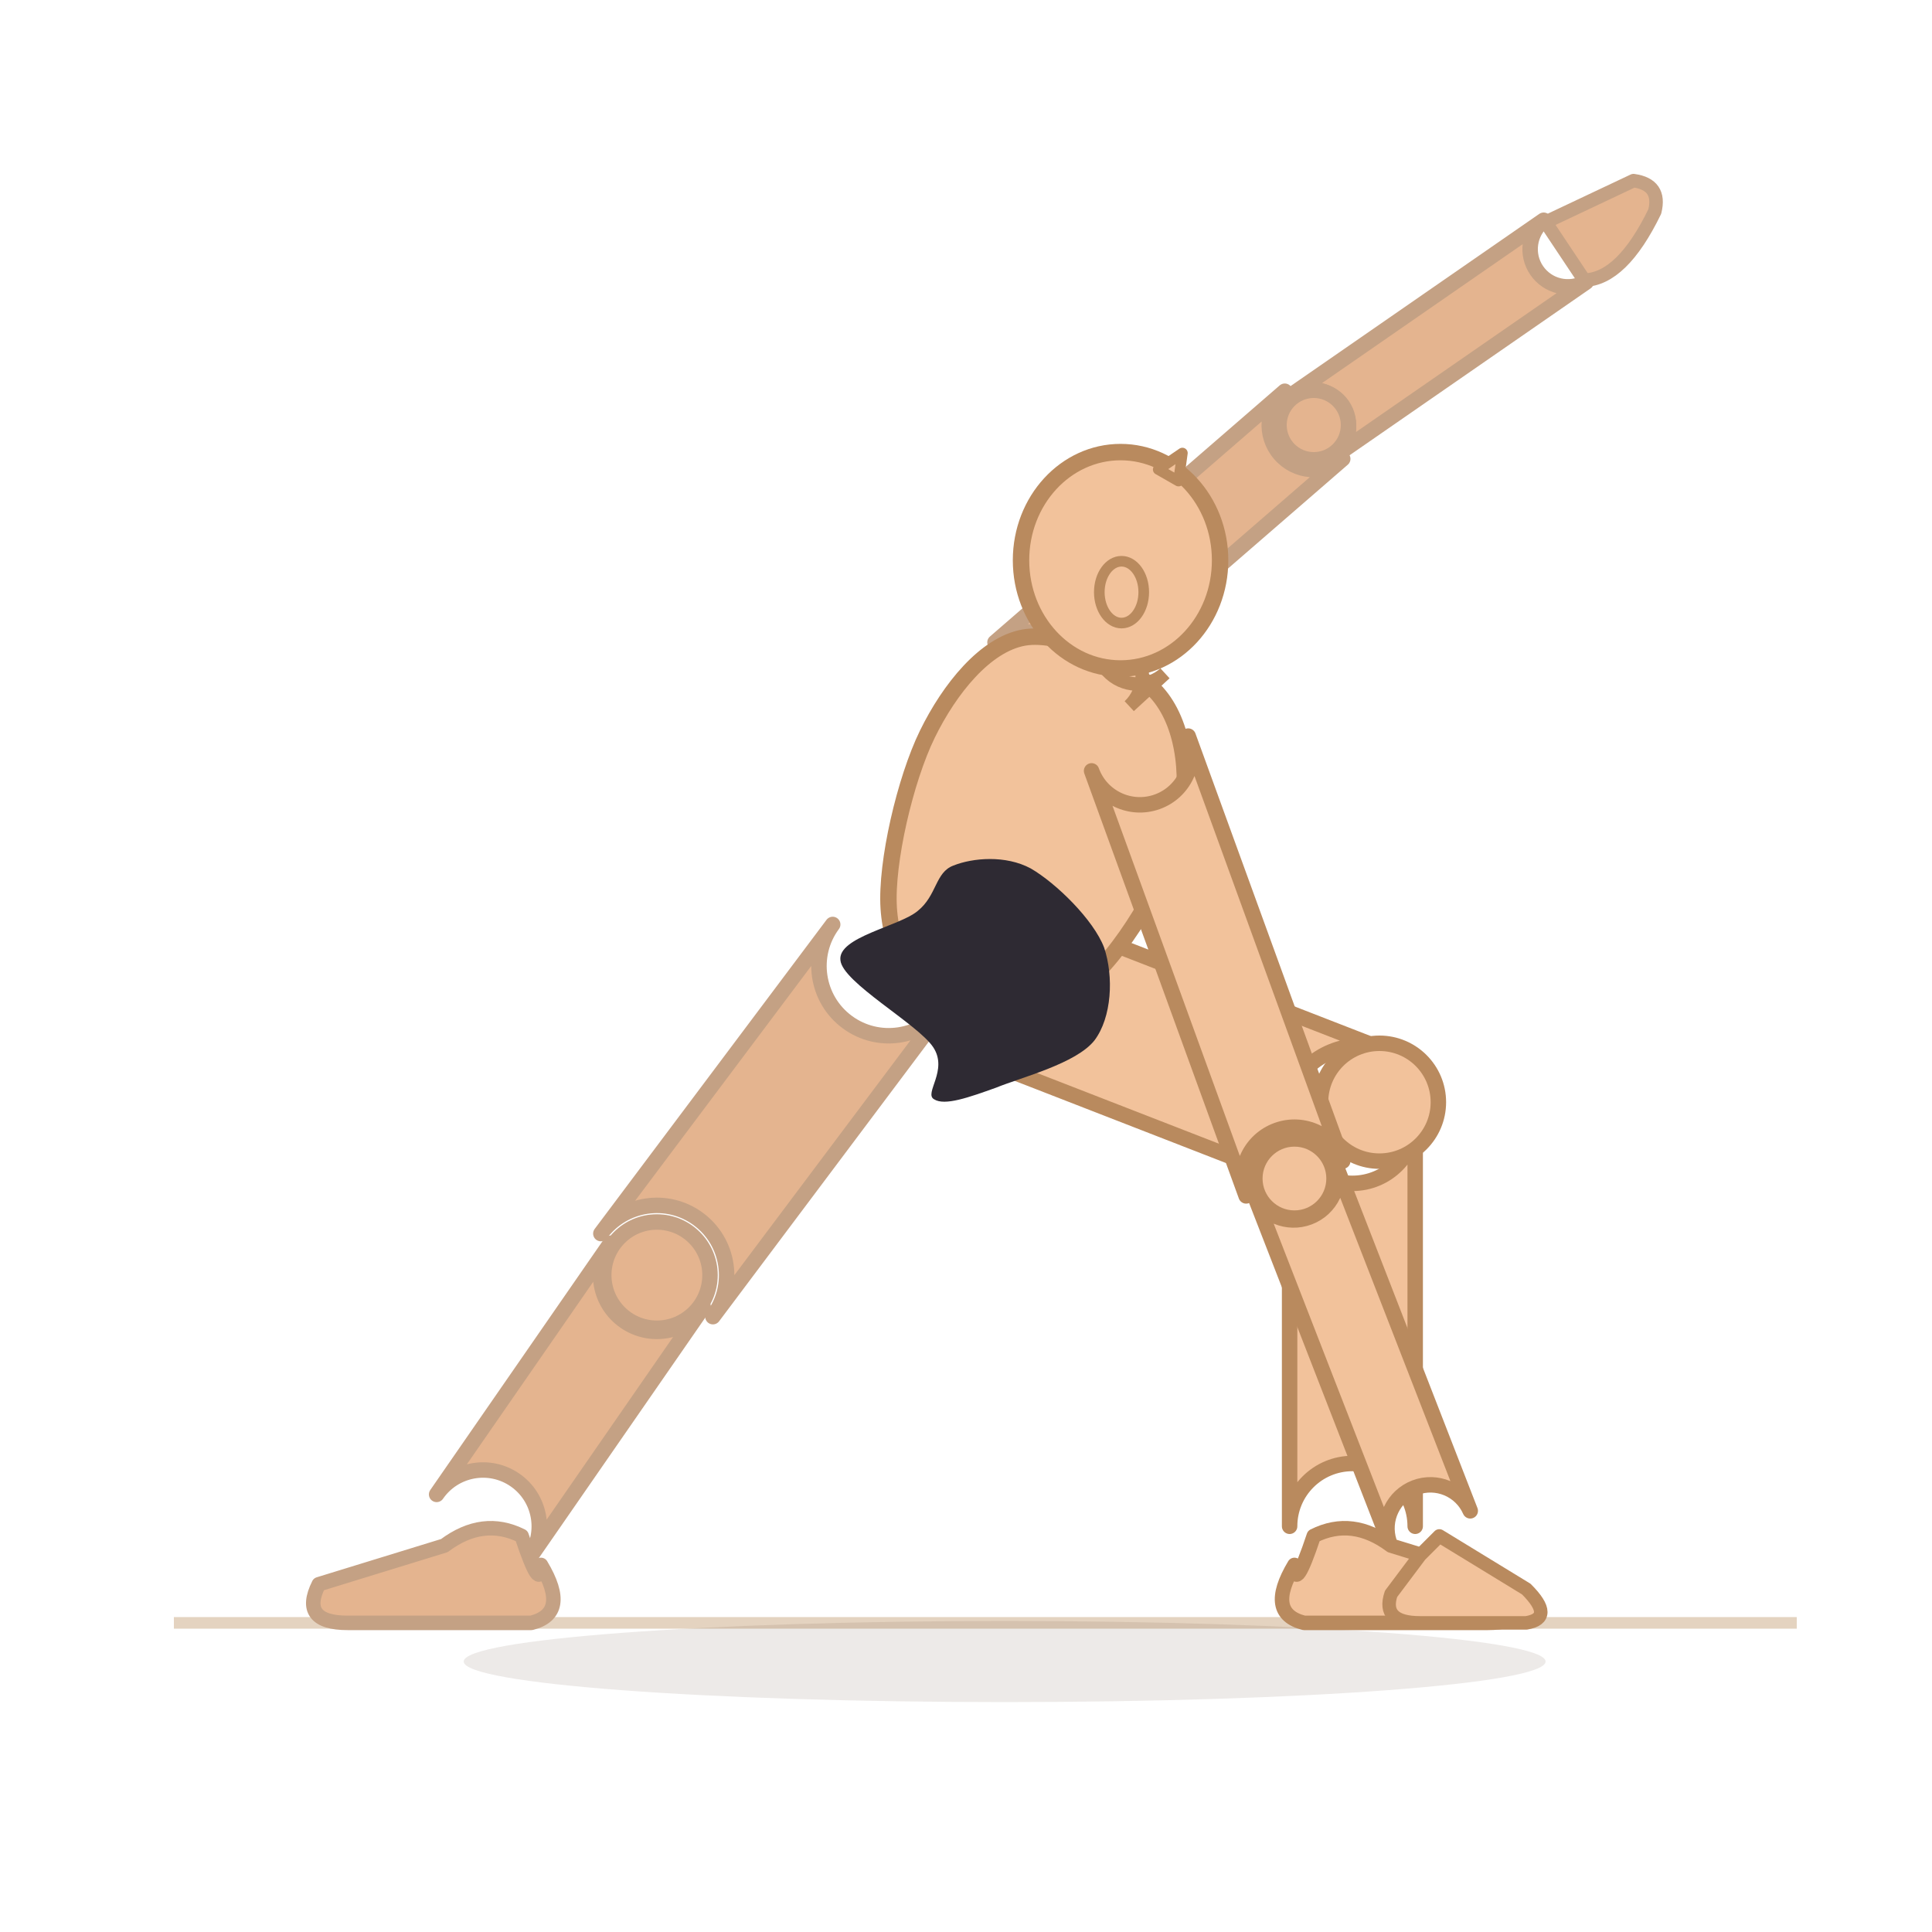
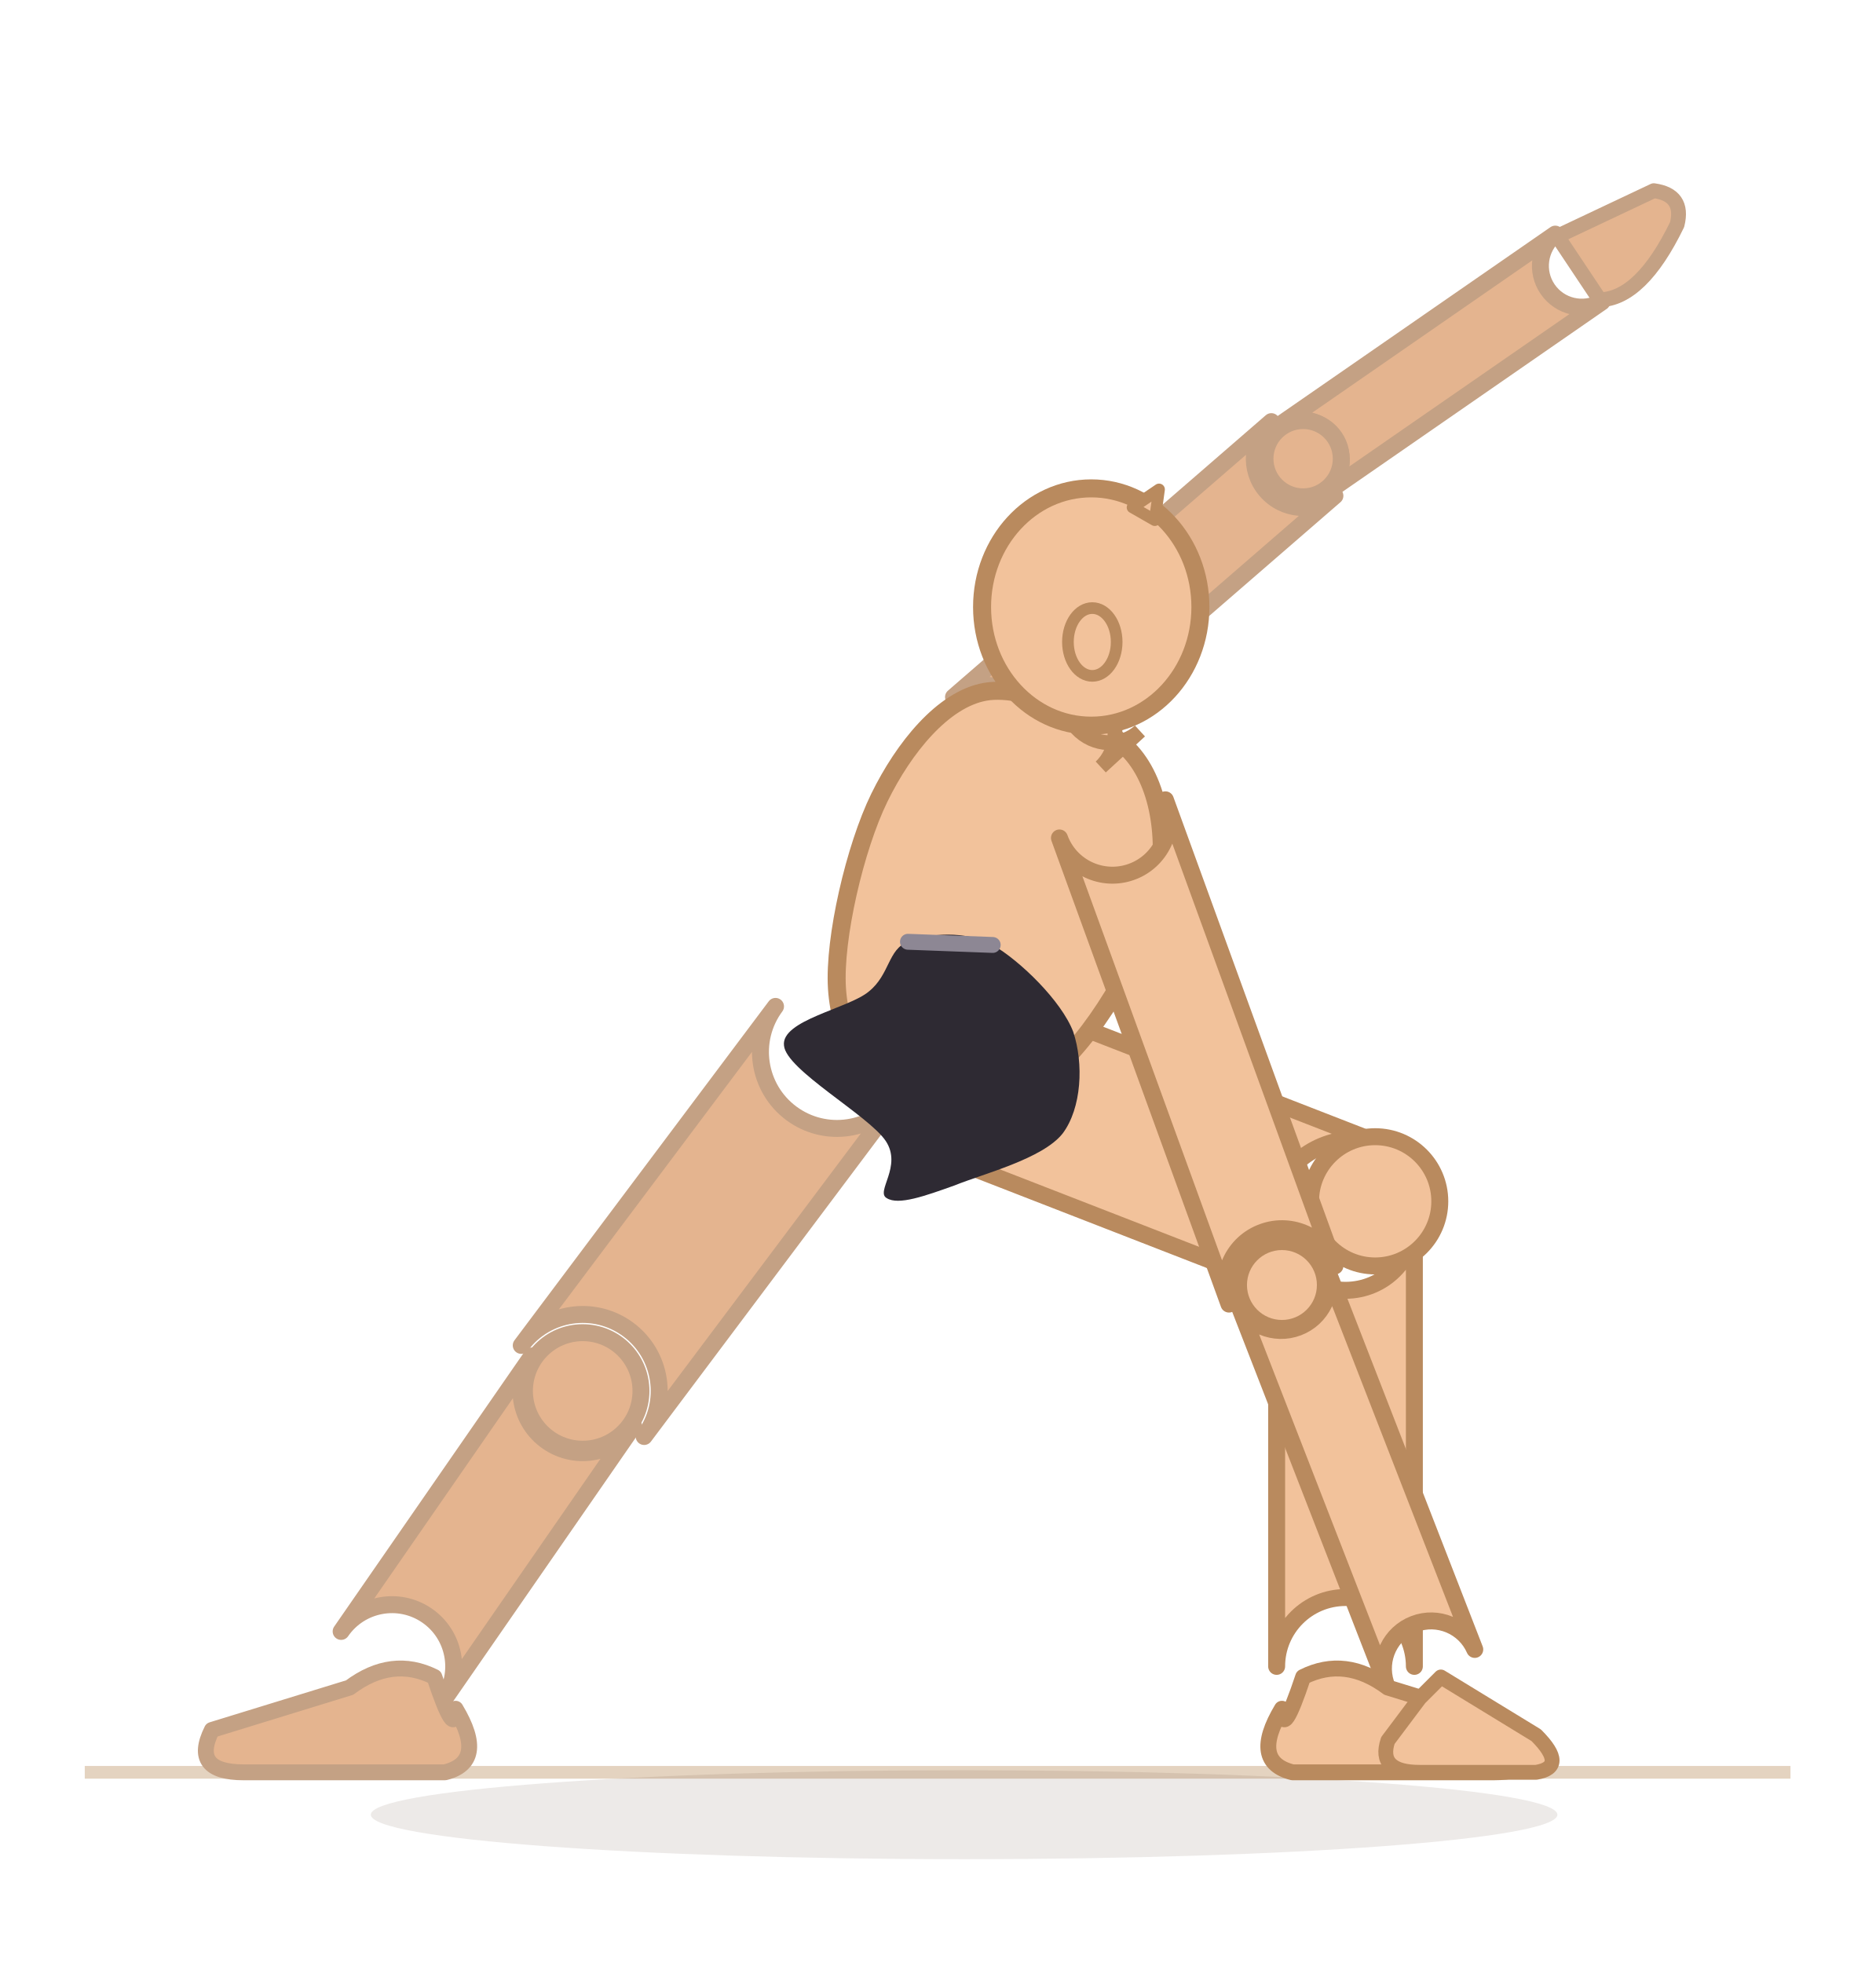
- <svg xmlns="http://www.w3.org/2000/svg" viewBox="0 0 200 200">
-   <line x1="18" y1="168" x2="186" y2="168" stroke="#e4d3c0" stroke-width="1.2" />
+ <svg xmlns="http://www.w3.org/2000/svg" viewBox="13 0.7 177 185.3">
+   <line x1="21" y1="168" x2="182" y2="168" stroke="#e4d3c0" stroke-width="1.2" />
  <ellipse cx="104" cy="172" rx="56" ry="4.2" fill="rgba(70,48,28,0.10)" />
  <path d="M 86.2,95.7 L 62.2,127.7 A 7.2 7.2 0 0 1 73.8,136.3 L 97.8,104.3 A 7.2 7.2 0 0 1 86.2,95.7 Z" fill="#e4b48f" stroke="#c4a184" stroke-width="1.6" stroke-linejoin="round" />
  <path d="M 63.2,128.7 L 45.2,154.7 A 5.8 5.8 0 0 1 54.8,161.3 L 72.8,135.3 A 5.8 5.8 0 0 1 63.2,128.7 Z" fill="#e4b48f" stroke="#c4a184" stroke-width="1.6" stroke-linejoin="round" />
  <circle cx="68" cy="132" r="5.5" fill="#e4b48f" stroke="#c4a184" stroke-width="1.6" />
  <path d="M 56,162 Q 59,167 55,168 L 36,168 Q 31,168 33,164 L 46,160 Q 50,157 54,159 Q 56,165 56,162 Z" fill="#e4b48f" stroke="#c4a184" stroke-width="1.5" stroke-linejoin="round" />
  <path d="M 101.1,109.5 L 137.1,123.5 A 8.1 8.1 0 0 1 142.9,108.5 L 106.9,94.5 A 8.1 8.1 0 0 1 101.1,109.5 Z" fill="#f2c29b" stroke="#b98a5e" stroke-width="1.6" stroke-linejoin="round" />
  <path d="M 133.5,116 L 133.5,158 A 6.5 6.5 0 0 1 146.5,158 L 146.5,116 A 6.5 6.5 0 0 1 133.5,116 Z" fill="#f2c29b" stroke="#b98a5e" stroke-width="1.6" stroke-linejoin="round" />
  <circle cx="142.8" cy="114.1" r="6.1" fill="#f2c29b" stroke="#b98a5e" stroke-width="1.6" />
  <path d="M 134,162 Q 131,167 135,168 L 154,168 Q 159,168 157,164 L 144,160 Q 140,157 136,159 Q 134,165 134,162 Z" fill="#f2c29b" stroke="#b98a5e" stroke-width="1.5" stroke-linejoin="round" />
  <path d="M 109,73.5 L 139,47.5 A 4.6 4.6 0 0 1 133,40.5 L 103,66.5 A 4.6 4.6 0 0 1 109,73.5 Z" fill="#e4b48f" stroke="#c4a184" stroke-width="1.6" stroke-linejoin="round" />
  <path d="M 138.2,47.2 L 164.2,29.2 A 3.9 3.9 0 0 1 159.8,22.8 L 133.8,40.8 A 3.9 3.9 0 0 1 138.2,47.2 Z" fill="#e4b48f" stroke="#c4a184" stroke-width="1.6" stroke-linejoin="round" />
  <circle cx="136" cy="44" r="3.6" fill="#e4b48f" stroke="#c4a184" stroke-width="1.6" />
  <path d="M 164,29 Q 167.9,28.9 171.3,21.9 Q 172,19.1 169.1,18.7 L 160,23 Z" fill="#e4b48f" stroke="#c4a184" stroke-width="1.4" stroke-linejoin="round" />
  <path d="M 106,66 C 110,65.3 117.3,68.7 120,72 C 122.7,75.3 123.3,81 122,86 C 120.7,91 116,99 112,102 C 108,105 101.3,105.3 98,104 C 94.7,102.7 92.3,98.7 92,94 C 91.7,89.3 93.7,80.7 96,76 C 98.3,71.3 102,66.7 106,66 Z" fill="#f2c29b" stroke="#b98a5e" stroke-width="1.7" stroke-linejoin="round" />
  <path d="M 113,79.8 L 129,123.8 A 5.3 5.3 0 0 1 139,120.2 L 123,76.2 A 5.3 5.3 0 0 1 113,79.8 Z" fill="#f2c29b" stroke="#b98a5e" stroke-width="1.6" stroke-linejoin="round" />
  <path d="M 129.8,123.6 L 143.8,159.6 A 4.5 4.5 0 0 1 152.2,156.4 L 138.2,120.4 A 4.5 4.5 0 0 1 129.8,123.6 Z" fill="#f2c29b" stroke="#b98a5e" stroke-width="1.6" stroke-linejoin="round" />
  <circle cx="134" cy="122" r="4.1" fill="#f2c29b" stroke="#b98a5e" stroke-width="1.6" />
  <path d="M 147,161 L 144,165 Q 143,168 147,168 L 158,168 Q 161,167.5 158,164.5 L 149,159 Z" fill="#f2c29b" stroke="#b98a5e" stroke-width="1.4" stroke-linejoin="round" />
  <path d="M 116.9,73.1 L 120.6,69.7 A 4.2 4.2 0 0 1 114.9,63.5 L 111.1,66.9 A 4.2 4.2 0 0 1 116.9,73.1 Z" fill="#f2c29b" stroke="#b98a5e" stroke-width="1.4" />
  <ellipse cx="116" cy="58" rx="10.304" ry="11.2" fill="#f2c29b" stroke="#b98a5e" stroke-width="1.7" />
  <ellipse cx="116.1" cy="61.3" rx="2.3" ry="3.2" fill="#f2c29b" stroke="#b98a5e" stroke-width="1.1" />
  <path d="M 122,49.8 L 122.4,46.9 L 119.9,48.6 Z" fill="#f2c29b" stroke="#b98a5e" stroke-width="1.1" stroke-linejoin="round" />
  <g data-shorts="1">
    <path d="M 98.7,89.6 C 100.7,88.8 104.1,88.5 106.7,89.9 C 109.3,91.4 113.2,95.2 114.3,98.1 C 115.3,101.1 115.1,105.3 113.3,107.7 C 111.4,110.1 105.8,111.5 103.1,112.6 C 100.3,113.6 97.8,114.5 96.7,113.8 C 95.6,113.2 98.2,110.8 96.6,108.4 C 95,106 87.2,101.7 87,99.4 C 86.7,97 93.1,95.9 95,94.3 C 97,92.7 96.8,90.3 98.7,89.6 Z" fill="#2e2a33" />
+     <path d="M 98.7,89.6 L 106.7,89.9" fill="none" stroke="#8d8794" stroke-width="1.5" stroke-linecap="round" />
  </g>
</svg>
